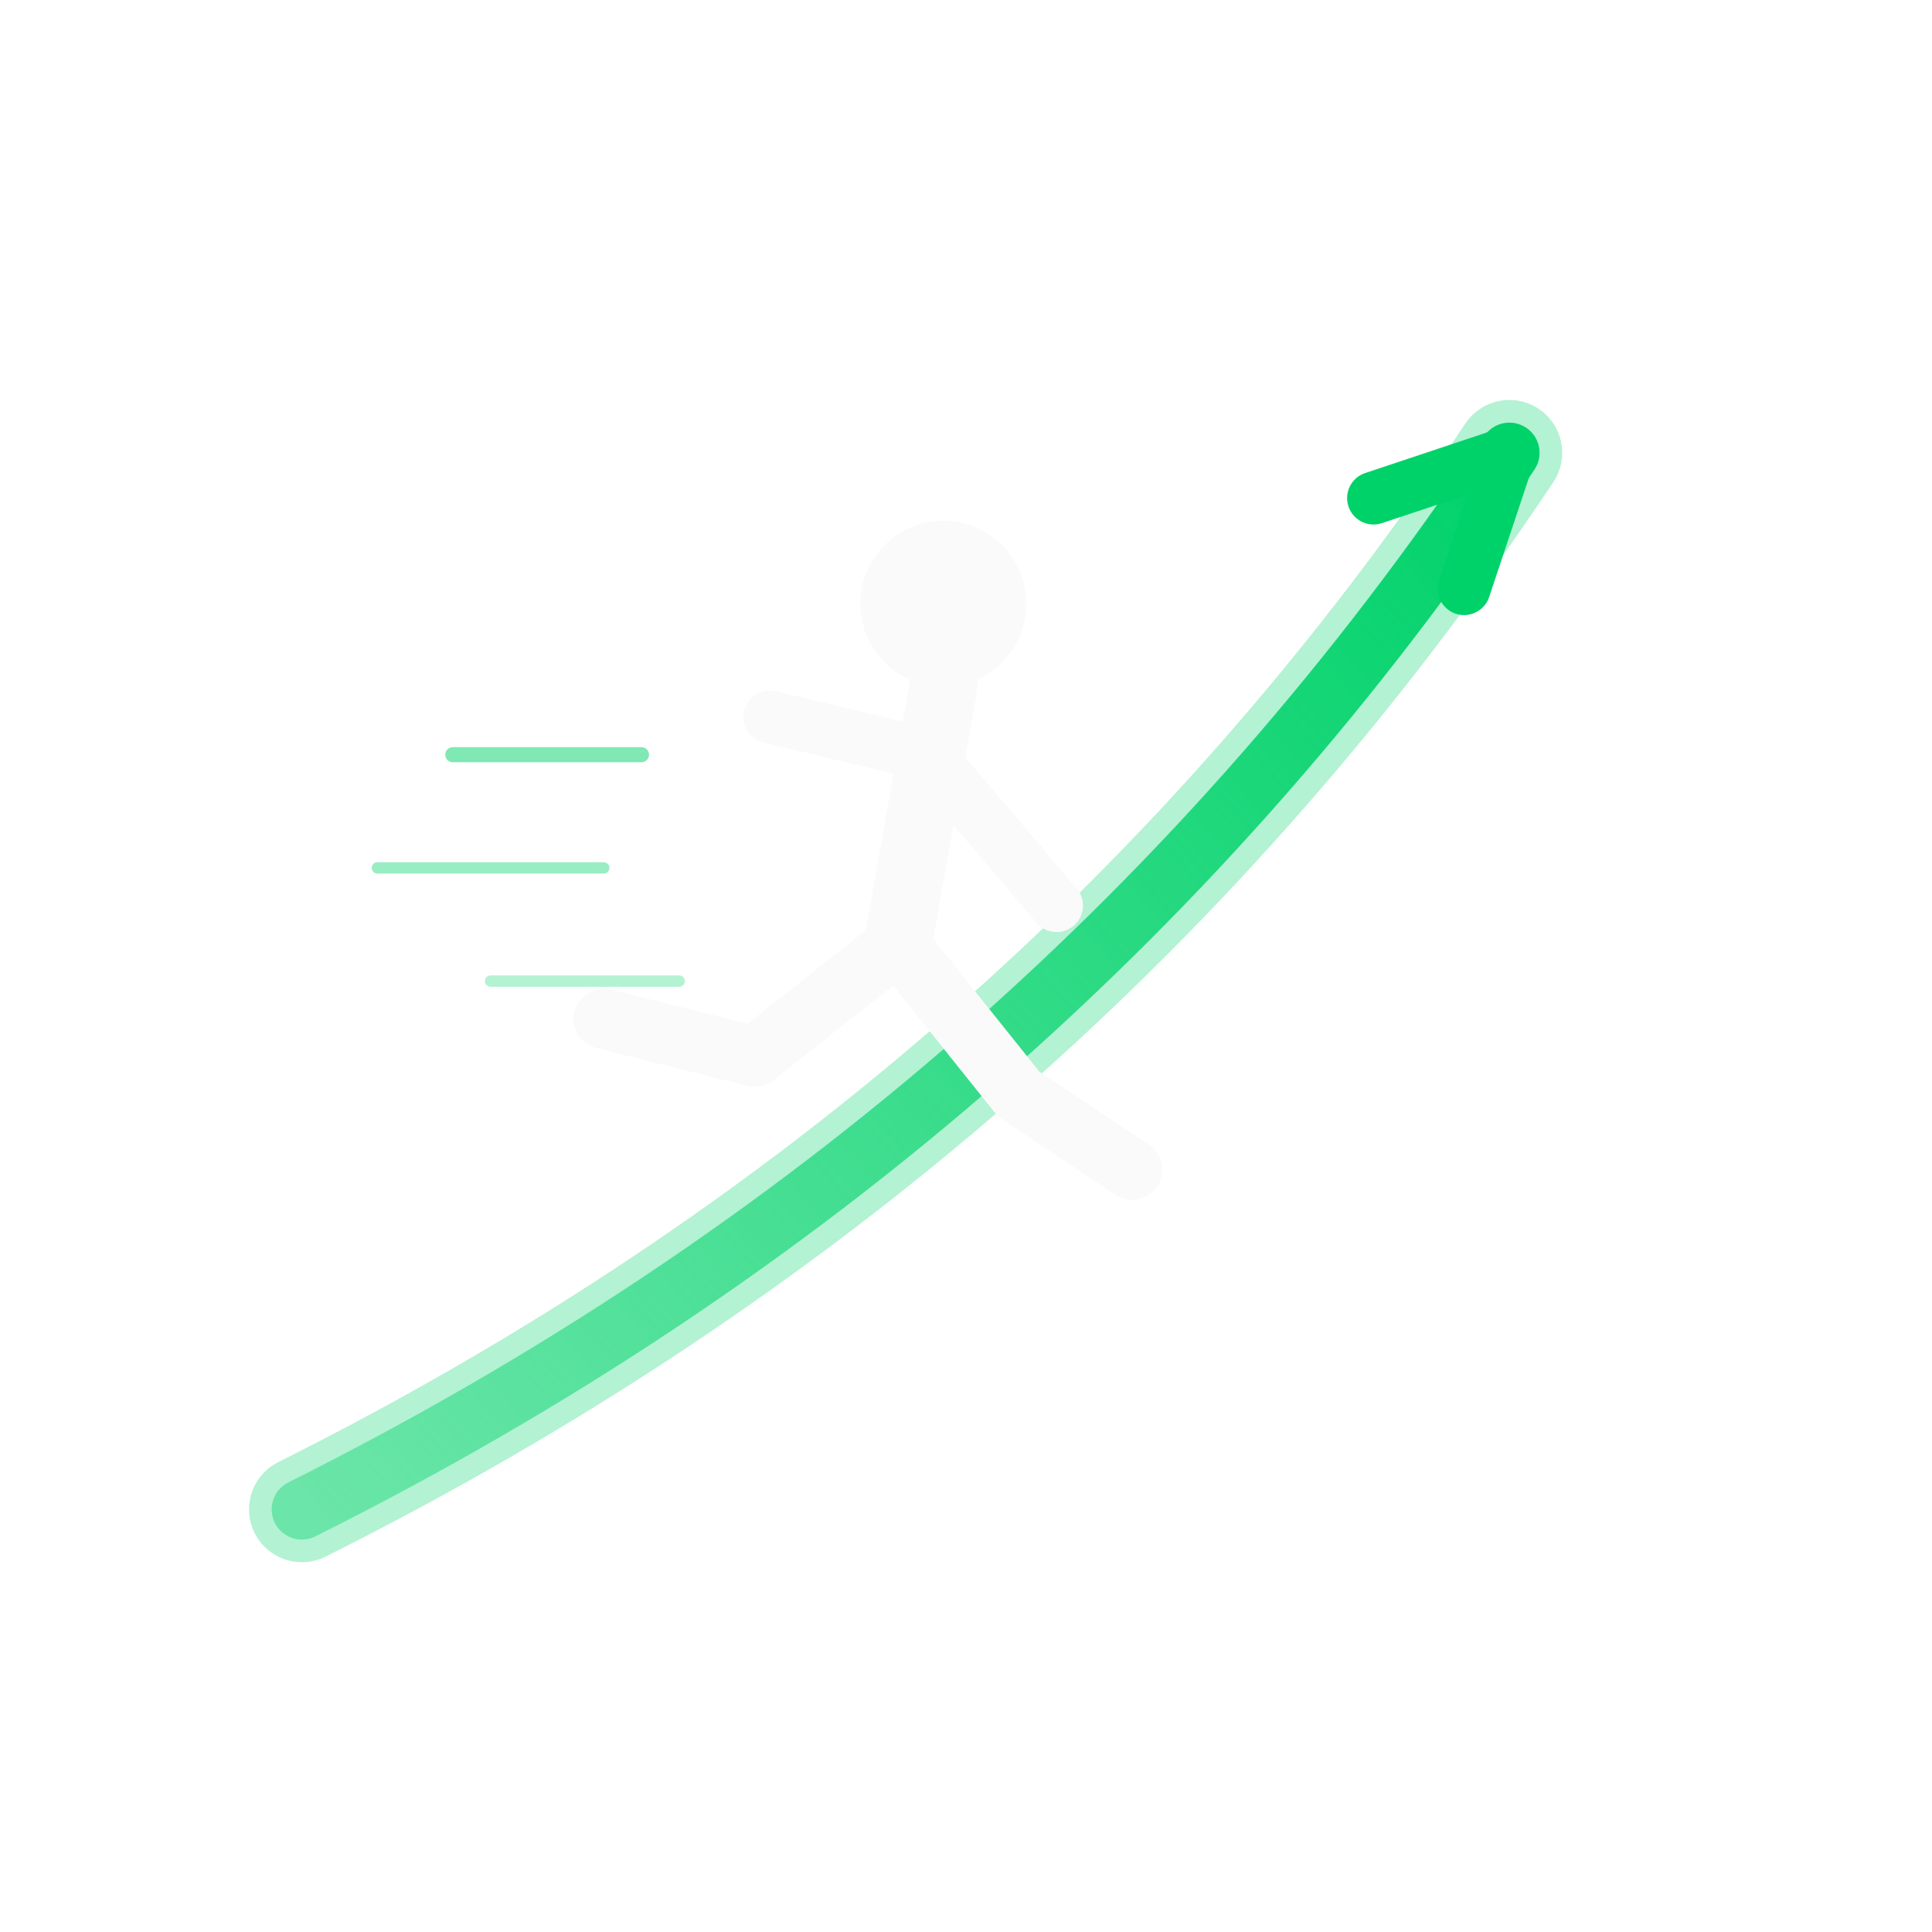
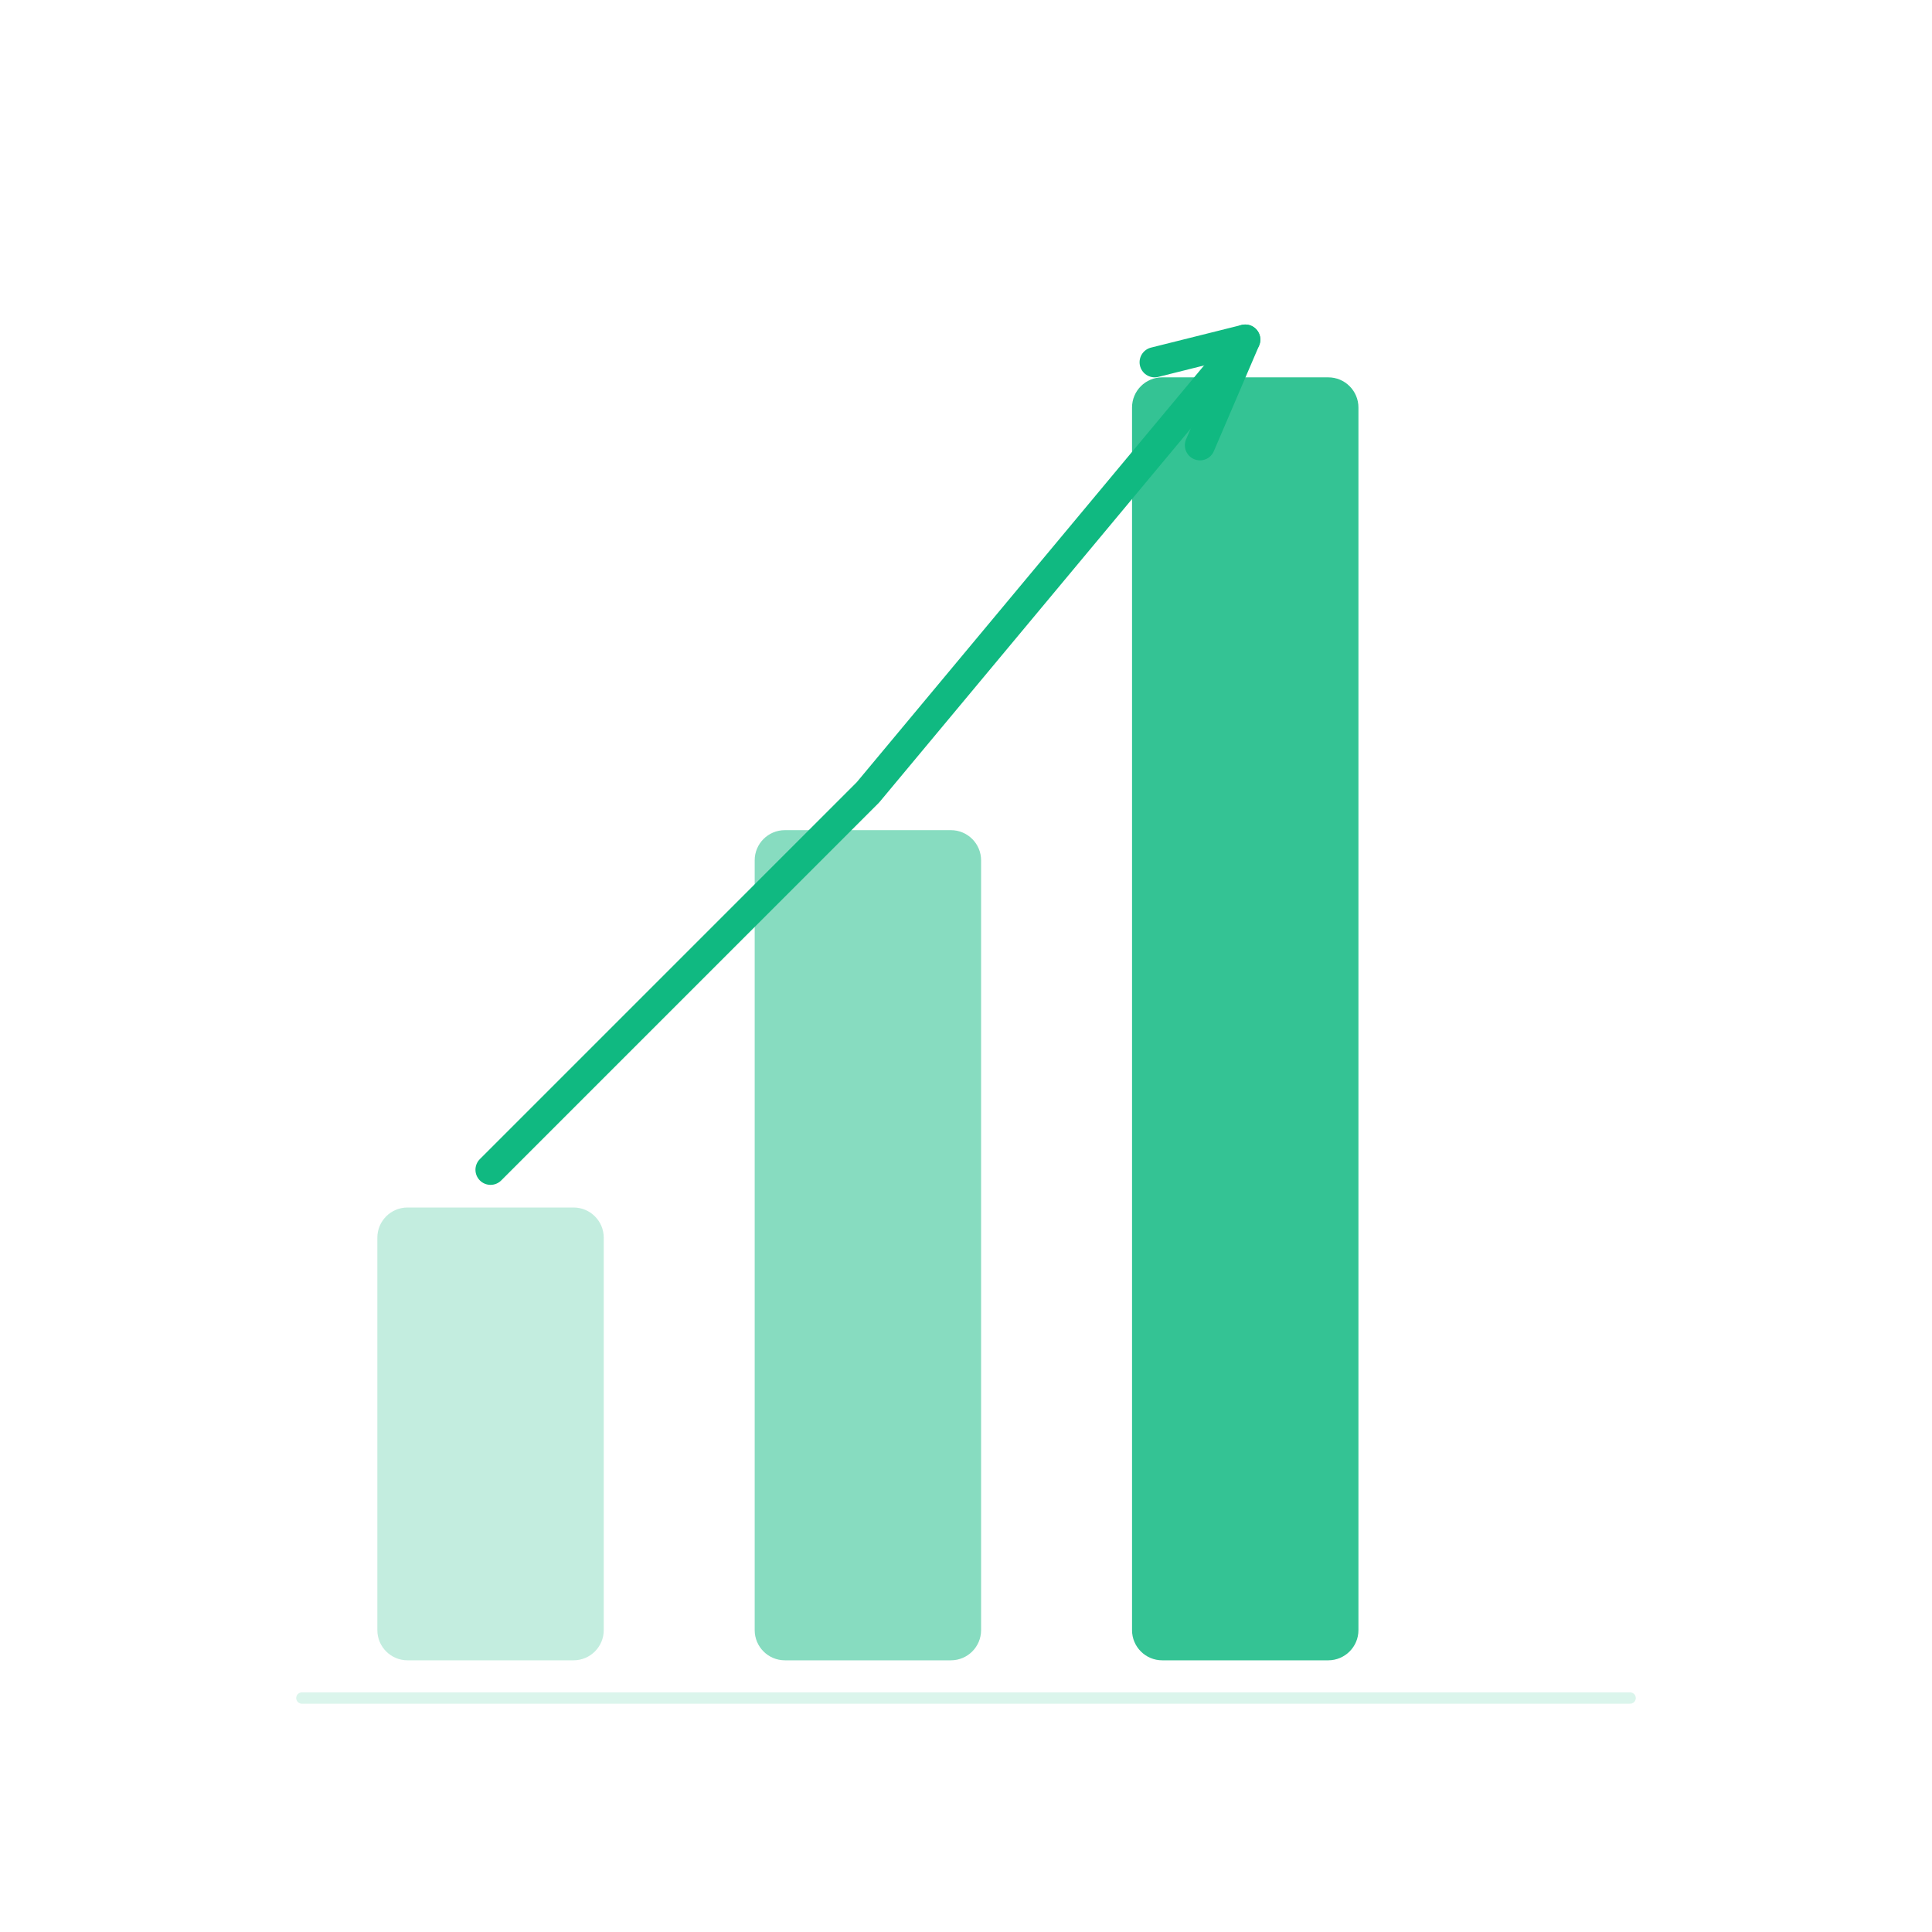
<svg xmlns="http://www.w3.org/2000/svg" viewBox="0 0 512 512" fill="none">
-   <path d="M80 400 Q180 350 260 280 Q340 210 400 120" stroke="#00D26A" stroke-width="28" stroke-linecap="round" fill="none" opacity="0.3" />
-   <path d="M80 400 Q180 350 260 280 Q340 210 400 120" stroke="url(#grad)" stroke-width="16" stroke-linecap="round" fill="none" />
-   <path d="M388 156 L400 120 L364 132" stroke="#00D26A" stroke-width="14" stroke-linecap="round" stroke-linejoin="round" fill="none" />
-   <g transform="translate(220, 140)">
-     <circle cx="30" cy="20" r="22" fill="#FAFAFA" />
-     <line x1="30" y1="42" x2="18" y2="110" stroke="#FAFAFA" stroke-width="18" stroke-linecap="round" />
-     <line x1="26" y1="60" x2="60" y2="100" stroke="#FAFAFA" stroke-width="14" stroke-linecap="round" />
-     <line x1="26" y1="60" x2="-16" y2="50" stroke="#FAFAFA" stroke-width="14" stroke-linecap="round" />
-     <path d="M18 110 L-20 140 L-60 130" stroke="#FAFAFA" stroke-width="16" stroke-linecap="round" stroke-linejoin="round" fill="none" />
-     <path d="M18 110 L50 150 L80 170" stroke="#FAFAFA" stroke-width="16" stroke-linecap="round" stroke-linejoin="round" fill="none" />
-   </g>
-   <line x1="120" y1="200" x2="170" y2="200" stroke="#00D26A" stroke-width="4" stroke-linecap="round" opacity="0.5" />
-   <line x1="100" y1="230" x2="160" y2="230" stroke="#00D26A" stroke-width="3" stroke-linecap="round" opacity="0.4" />
-   <line x1="130" y1="260" x2="180" y2="260" stroke="#00D26A" stroke-width="3" stroke-linecap="round" opacity="0.3" />
-   <defs>
-     <linearGradient id="grad" x1="80" y1="400" x2="400" y2="120" gradientUnits="userSpaceOnUse">
-       <stop offset="0%" stop-color="#00D26A" stop-opacity="0.4" />
-       <stop offset="100%" stop-color="#00D26A" stop-opacity="1" />
-     </linearGradient>
-   </defs>
+   <rect x="100" y="320" width="60" height="120" rx="8" fill="#10B981" opacity="0.25" />
+   <rect x="200" y="220" width="60" height="220" rx="8" fill="#10B981" opacity="0.5" />
+   <rect x="300" y="100" width="60" height="340" rx="8" fill="#10B981" opacity="0.85" />
+   <path d="M130 310 L230 210 L330 90" stroke="#10B981" stroke-width="8" stroke-linecap="round" stroke-linejoin="round" fill="none" />
+   <path d="M318 118 L330 90 L306 96" stroke="#10B981" stroke-width="8" stroke-linecap="round" stroke-linejoin="round" fill="none" />
+   <line x1="80" y1="450" x2="432" y2="450" stroke="#10B981" stroke-width="3" stroke-linecap="round" opacity="0.15" />
</svg>
